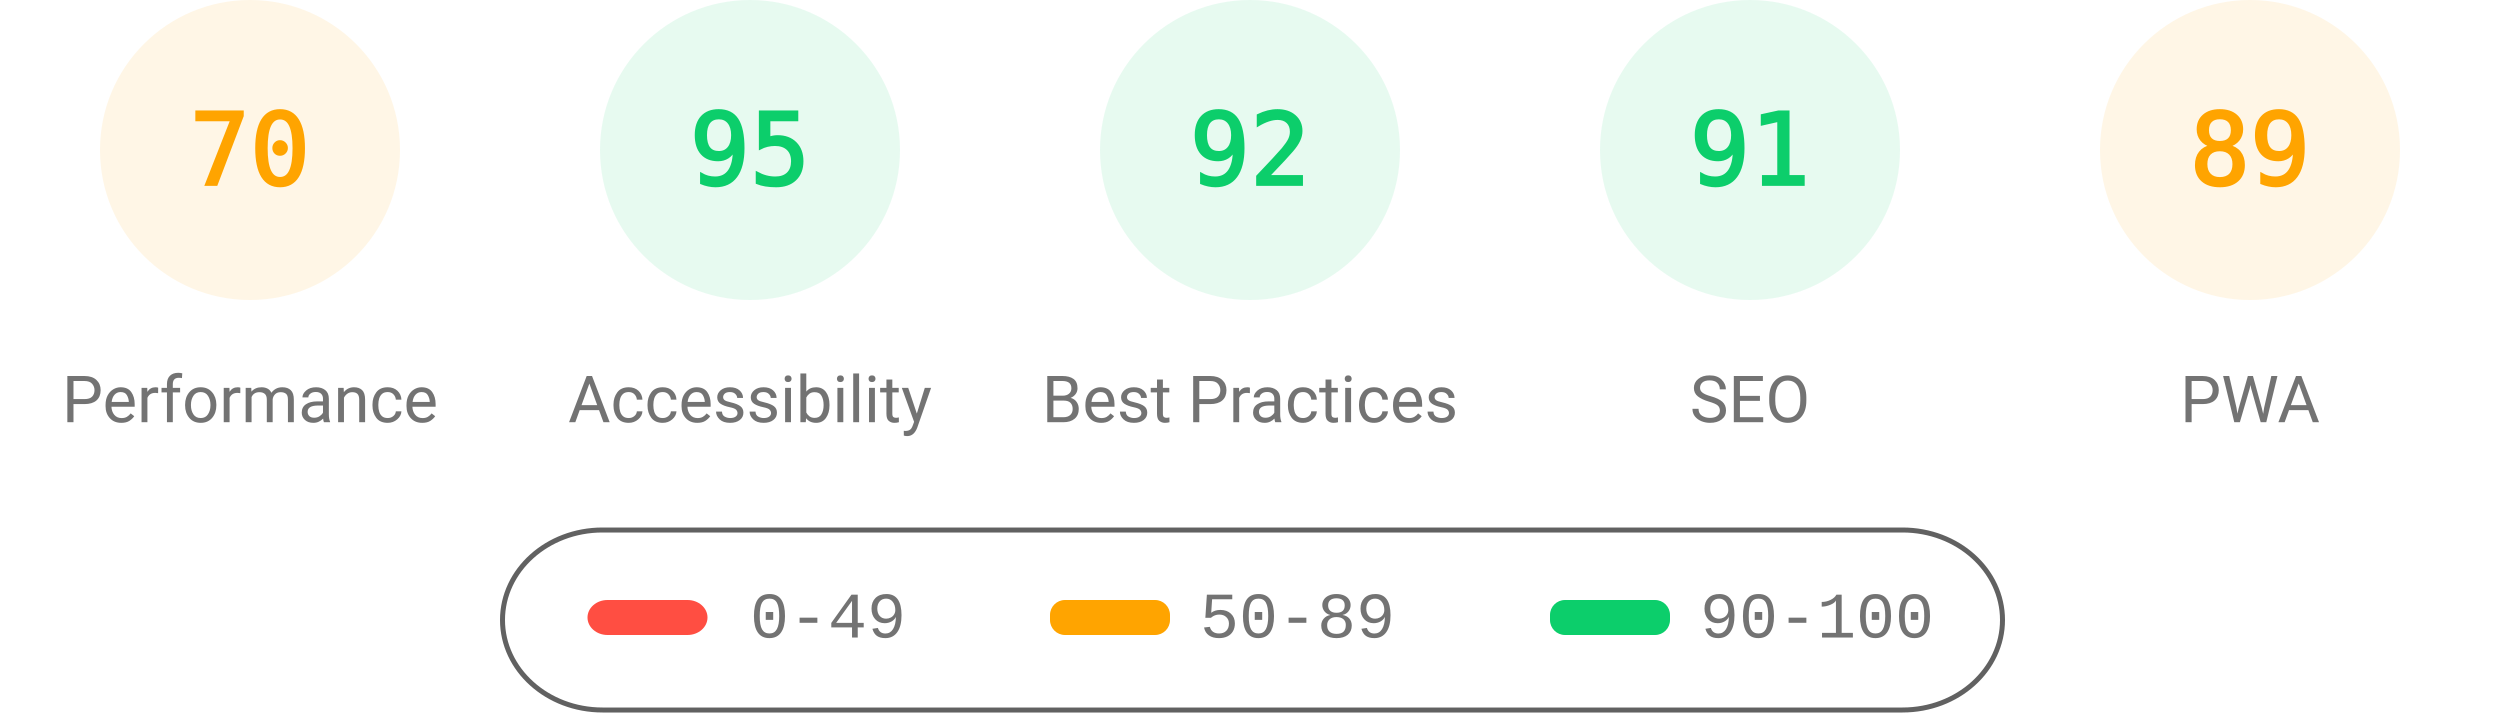
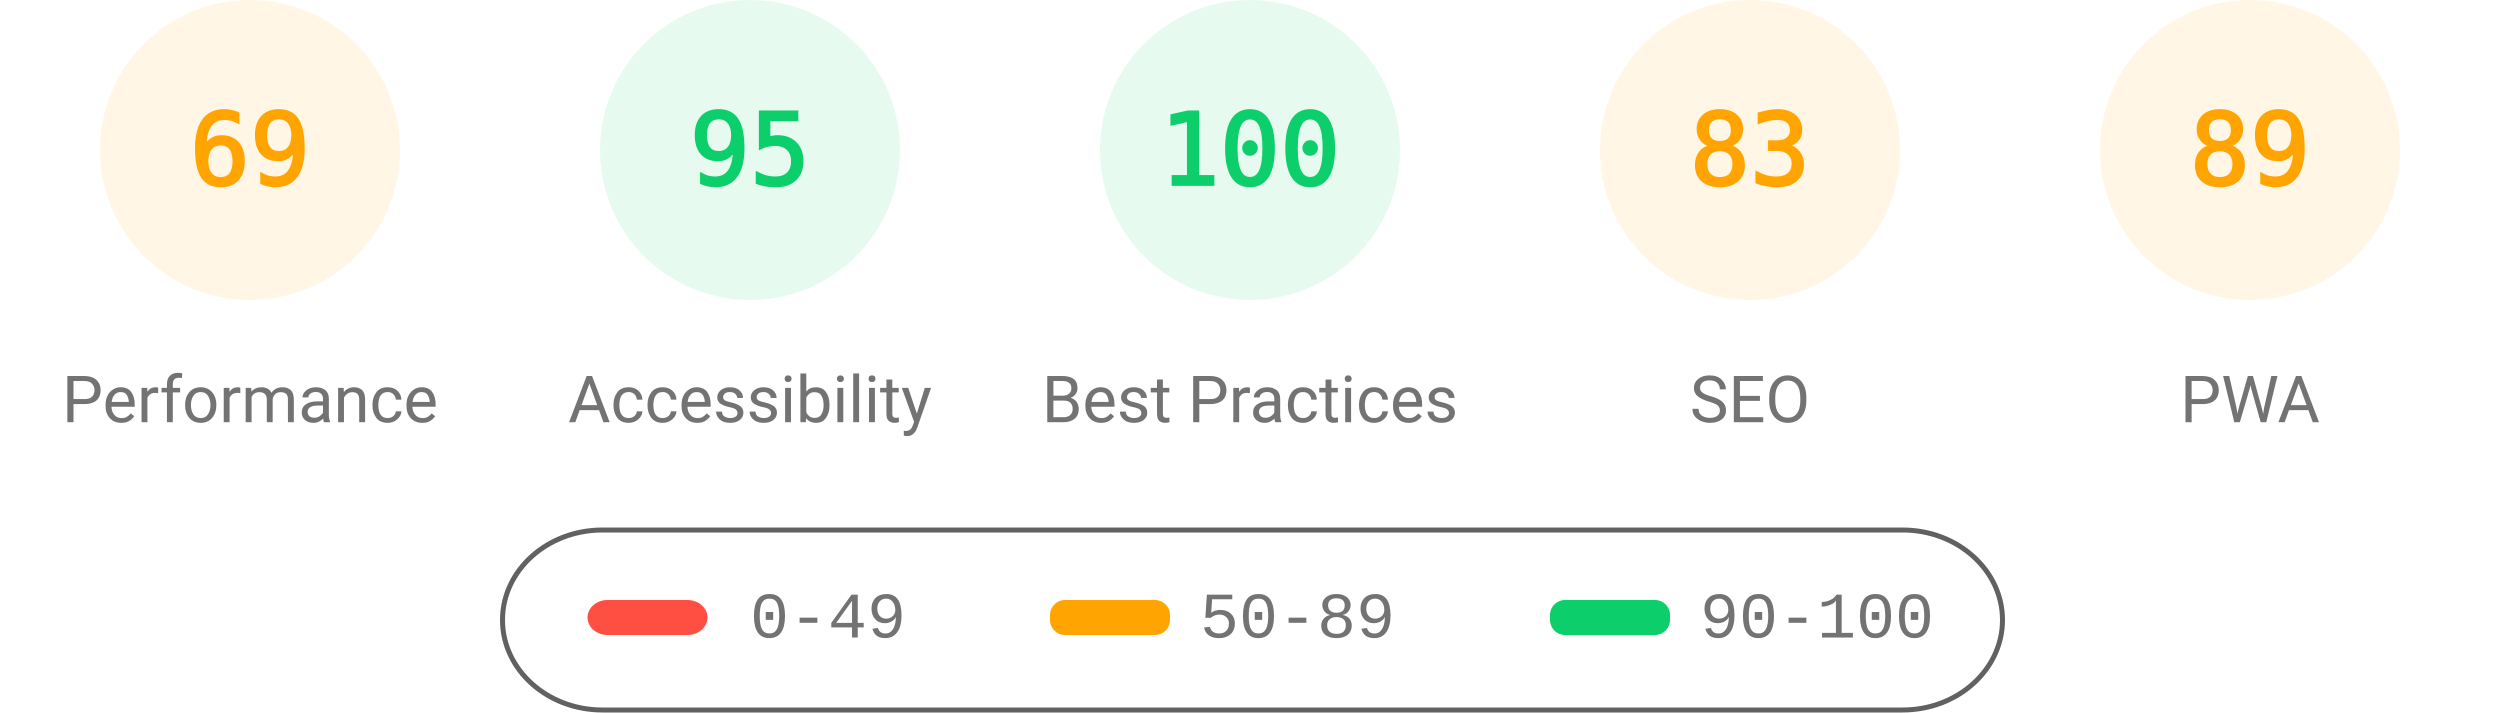
<svg xmlns="http://www.w3.org/2000/svg" fill="none" width="1000" height="285">
  <style>.gauge-base{opacity:.1}.gauge-arc{fill:none;animation-delay:250ms;stroke-linecap:round;transform:rotate(-90deg);transform-origin:100px 60px;animation:load-gauge 1s ease forwards}.guage-text{font-size:40px;font-family:monospace;text-align:center}.guage-red{color:#ff4e42;fill:#ff4e42;stroke:#ff4e42}.guage-orange{color:#ffa400;fill:#ffa400;stroke:#ffa400}.guage-green{color:#0cce6b;fill:#0cce6b;stroke:#0cce6b}.guage-undefined{color:#5c5c5c;fill:#5c5c5c;stroke:#5c5c5c}.guage-title{color:#737373;fill:#737373;stroke:none;font-size:26px;line-height:26px;font-family:Roboto,Halvetica,Arial,sans-serif}@keyframes load-gauge{from{stroke-dasharray:0 352.858}}</style>
  <svg class="guage-div guage-perf guage-orange" viewBox="0 0 200 200" width="200" height="200">
    <circle class="gauge-base" r="56" cx="100" cy="60" stroke-width="8" />
-     <circle class="gauge-arc guage-arc-1" r="56" cx="100" cy="60" stroke-width="8" style="stroke-dasharray:246.301,351.858" />
-     <text class="guage-text" x="100" y="60" alignment-baseline="central" dominant-baseline="central" text-anchor="middle">70</text>
+     <circle class="gauge-arc guage-arc-1" r="56" cx="100" cy="60" stroke-width="8" style="stroke-dasharray:242.782,351.858" />
+     <text class="guage-text" x="100" y="60" alignment-baseline="central" dominant-baseline="central" text-anchor="middle">69</text>
    <text class="guage-title" x="100" y="160" alignment-baseline="central" dominant-baseline="central" text-anchor="middle">Performance</text>
  </svg>
  <svg class="guage-div guage-acc guage-green" viewBox="0 0 200 200" width="200" height="200" x="200">
    <circle class="gauge-base" r="56" cx="100" cy="60" stroke-width="8" />
    <circle class="gauge-arc guage-arc-2" r="56" cx="100" cy="60" stroke-width="8" style="stroke-dasharray:334.265,351.858" />
    <text class="guage-text" x="100" y="60" alignment-baseline="central" dominant-baseline="central" text-anchor="middle">95</text>
    <text class="guage-title" x="100" y="160" alignment-baseline="central" dominant-baseline="central" text-anchor="middle">Accessibility</text>
  </svg>
  <svg class="guage-div guage-best guage-green" viewBox="0 0 200 200" width="200" height="200" x="400">
    <circle class="gauge-base" r="56" cx="100" cy="60" stroke-width="8" />
-     <circle class="gauge-arc guage-arc-3" r="56" cx="100" cy="60" stroke-width="8" style="stroke-dasharray:323.709,351.858" />
-     <text class="guage-text" x="100" y="60" alignment-baseline="central" dominant-baseline="central" text-anchor="middle">92</text>
+     <circle class="gauge-arc guage-arc-3" r="56" cx="100" cy="60" stroke-width="8" style="stroke-dasharray:351.858,351.858" />
+     <text class="guage-text" x="100" y="60" alignment-baseline="central" dominant-baseline="central" text-anchor="middle">100</text>
    <text class="guage-title" x="100" y="160" alignment-baseline="central" dominant-baseline="central" text-anchor="middle">Best Practices</text>
  </svg>
-   <svg class="guage-div guage-seo guage-green" viewBox="0 0 200 200" width="200" height="200" x="600">
+   <svg class="guage-div guage-seo guage-orange" viewBox="0 0 200 200" width="200" height="200" x="600">
    <circle class="gauge-base" r="56" cx="100" cy="60" stroke-width="8" />
-     <circle class="gauge-arc guage-arc-4" r="56" cx="100" cy="60" stroke-width="8" style="stroke-dasharray:320.191,351.858" />
-     <text class="guage-text" x="100" y="60" alignment-baseline="central" dominant-baseline="central" text-anchor="middle">91</text>
+     <circle class="gauge-arc guage-arc-4" r="56" cx="100" cy="60" stroke-width="8" style="stroke-dasharray:292.042,351.858" />
+     <text class="guage-text" x="100" y="60" alignment-baseline="central" dominant-baseline="central" text-anchor="middle">83</text>
    <text class="guage-title" x="100" y="160" alignment-baseline="central" dominant-baseline="central" text-anchor="middle">SEO</text>
  </svg>
  <svg class="guage-div guage-pwa guage-orange" viewBox="0 0 200 200" width="200" height="200" x="800">
    <circle class="gauge-base" r="56" cx="100" cy="60" stroke-width="8" />
    <circle class="gauge-arc guage-arc-4" r="56" cx="100" cy="60" stroke-width="8" style="stroke-dasharray:313.154,351.858" />
    <text class="guage-text" x="100" y="60" alignment-baseline="central" dominant-baseline="central" text-anchor="middle">89</text>
    <text class="guage-title" x="100" y="160" alignment-baseline="central" dominant-baseline="central" text-anchor="middle">PWA</text>
  </svg>
  <svg width="604" height="76" x="200" y="210">
    <path fill="none" id="canvas_background" d="M-1-1h604v80H-1z" />
    <rect fill-opacity="0" stroke="#616161" stroke-width="2" rx="40" id="svg_2" height="72" width="600" y="2" x="1" fill="#000" />
    <rect stroke="#000" rx="8" id="svg_3" height="14" width="48" y="30" x="35" stroke-opacity="null" stroke-width="0" fill="#ff4e42" />
    <rect stroke="#000" rx="6" id="svg_4" height="14" width="48" y="30" x="220" stroke-opacity="null" stroke-width="0" fill="#ffa400" />
    <rect stroke="#000" rx="6" id="svg_5" height="14" width="48" y="30" x="420" stroke-opacity="null" stroke-width="0" fill="#0cce6b" />
    <text xml:space="preserve" text-anchor="start" font-family="'Courier New', Courier, monospace" font-size="26" id="svg_6" y="45" x="100" stroke-opacity="null" stroke-width="0" stroke="#000" fill="#737373">0-49</text>
    <text xml:space="preserve" text-anchor="start" font-family="'Courier New', Courier, monospace" font-size="26" id="svg_7" y="45" x="280" stroke-opacity="null" stroke-width="0" stroke="#000" fill="#737373">50-89</text>
    <text xml:space="preserve" text-anchor="start" font-family="'Courier New', Courier, monospace" font-size="26" id="svg_8" y="45" x="480" stroke-opacity="null" stroke-width="0" stroke="#000" fill="#737373">90-100</text>
  </svg>
</svg>
